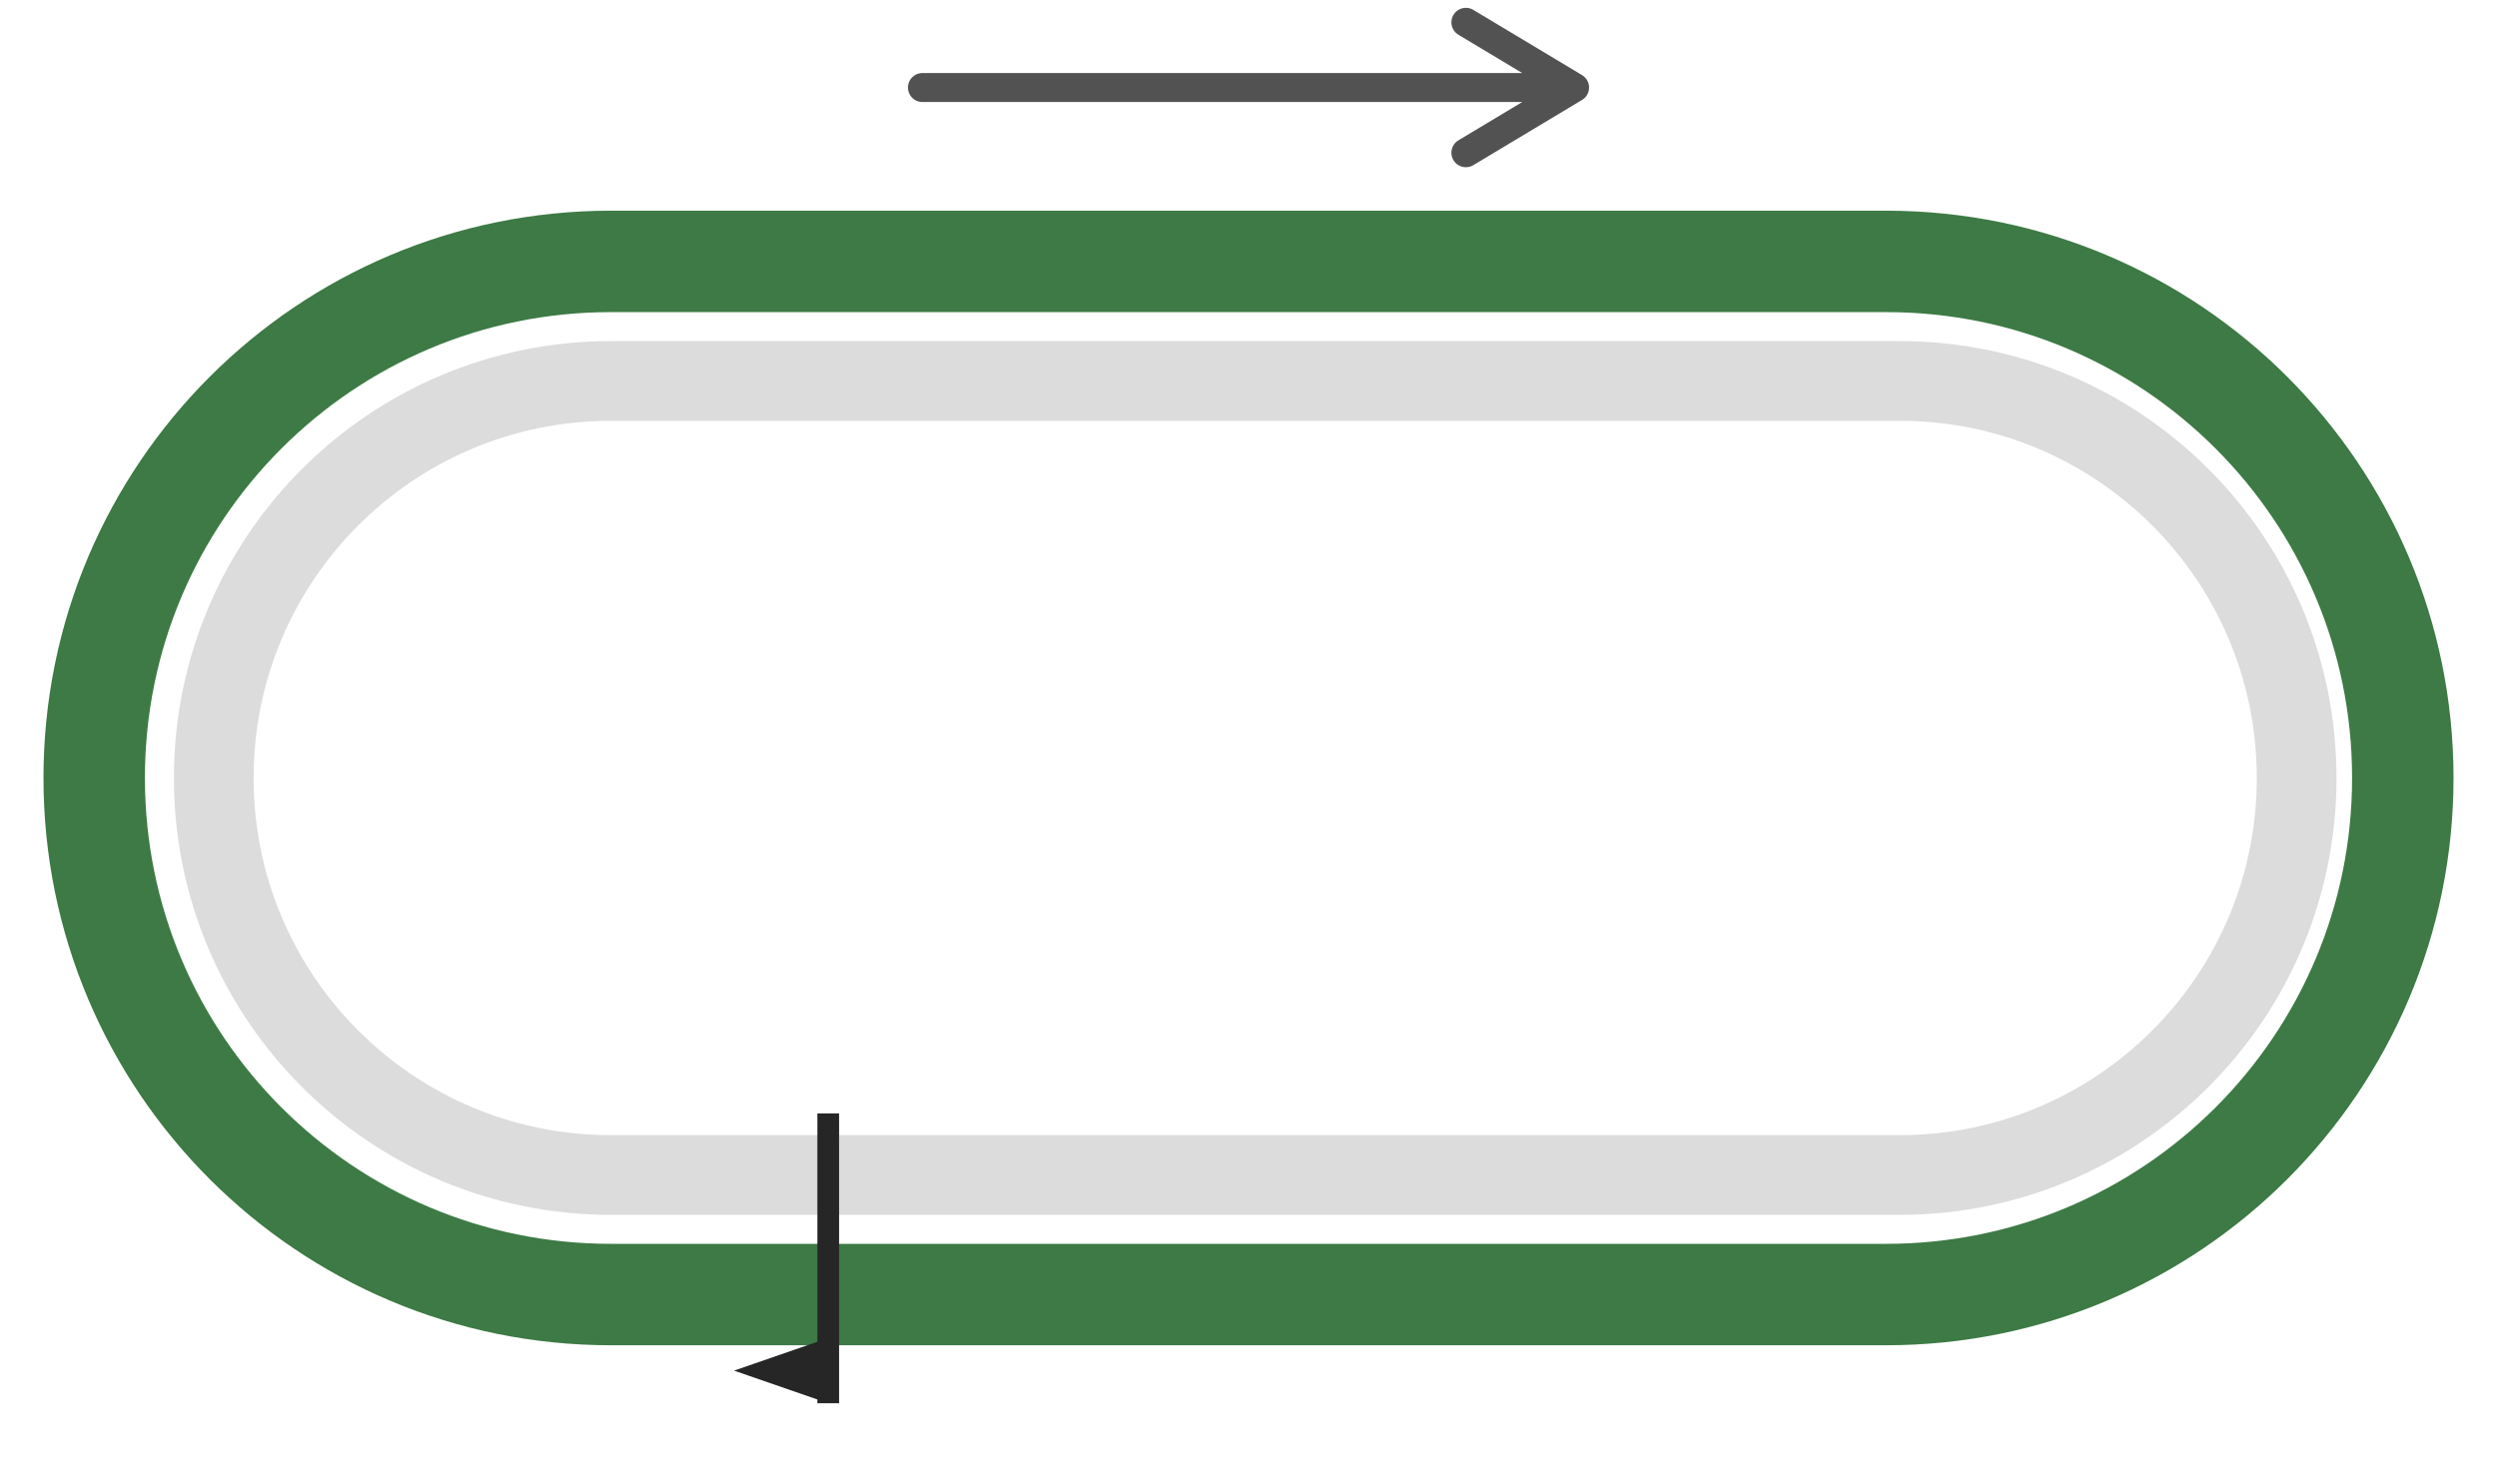
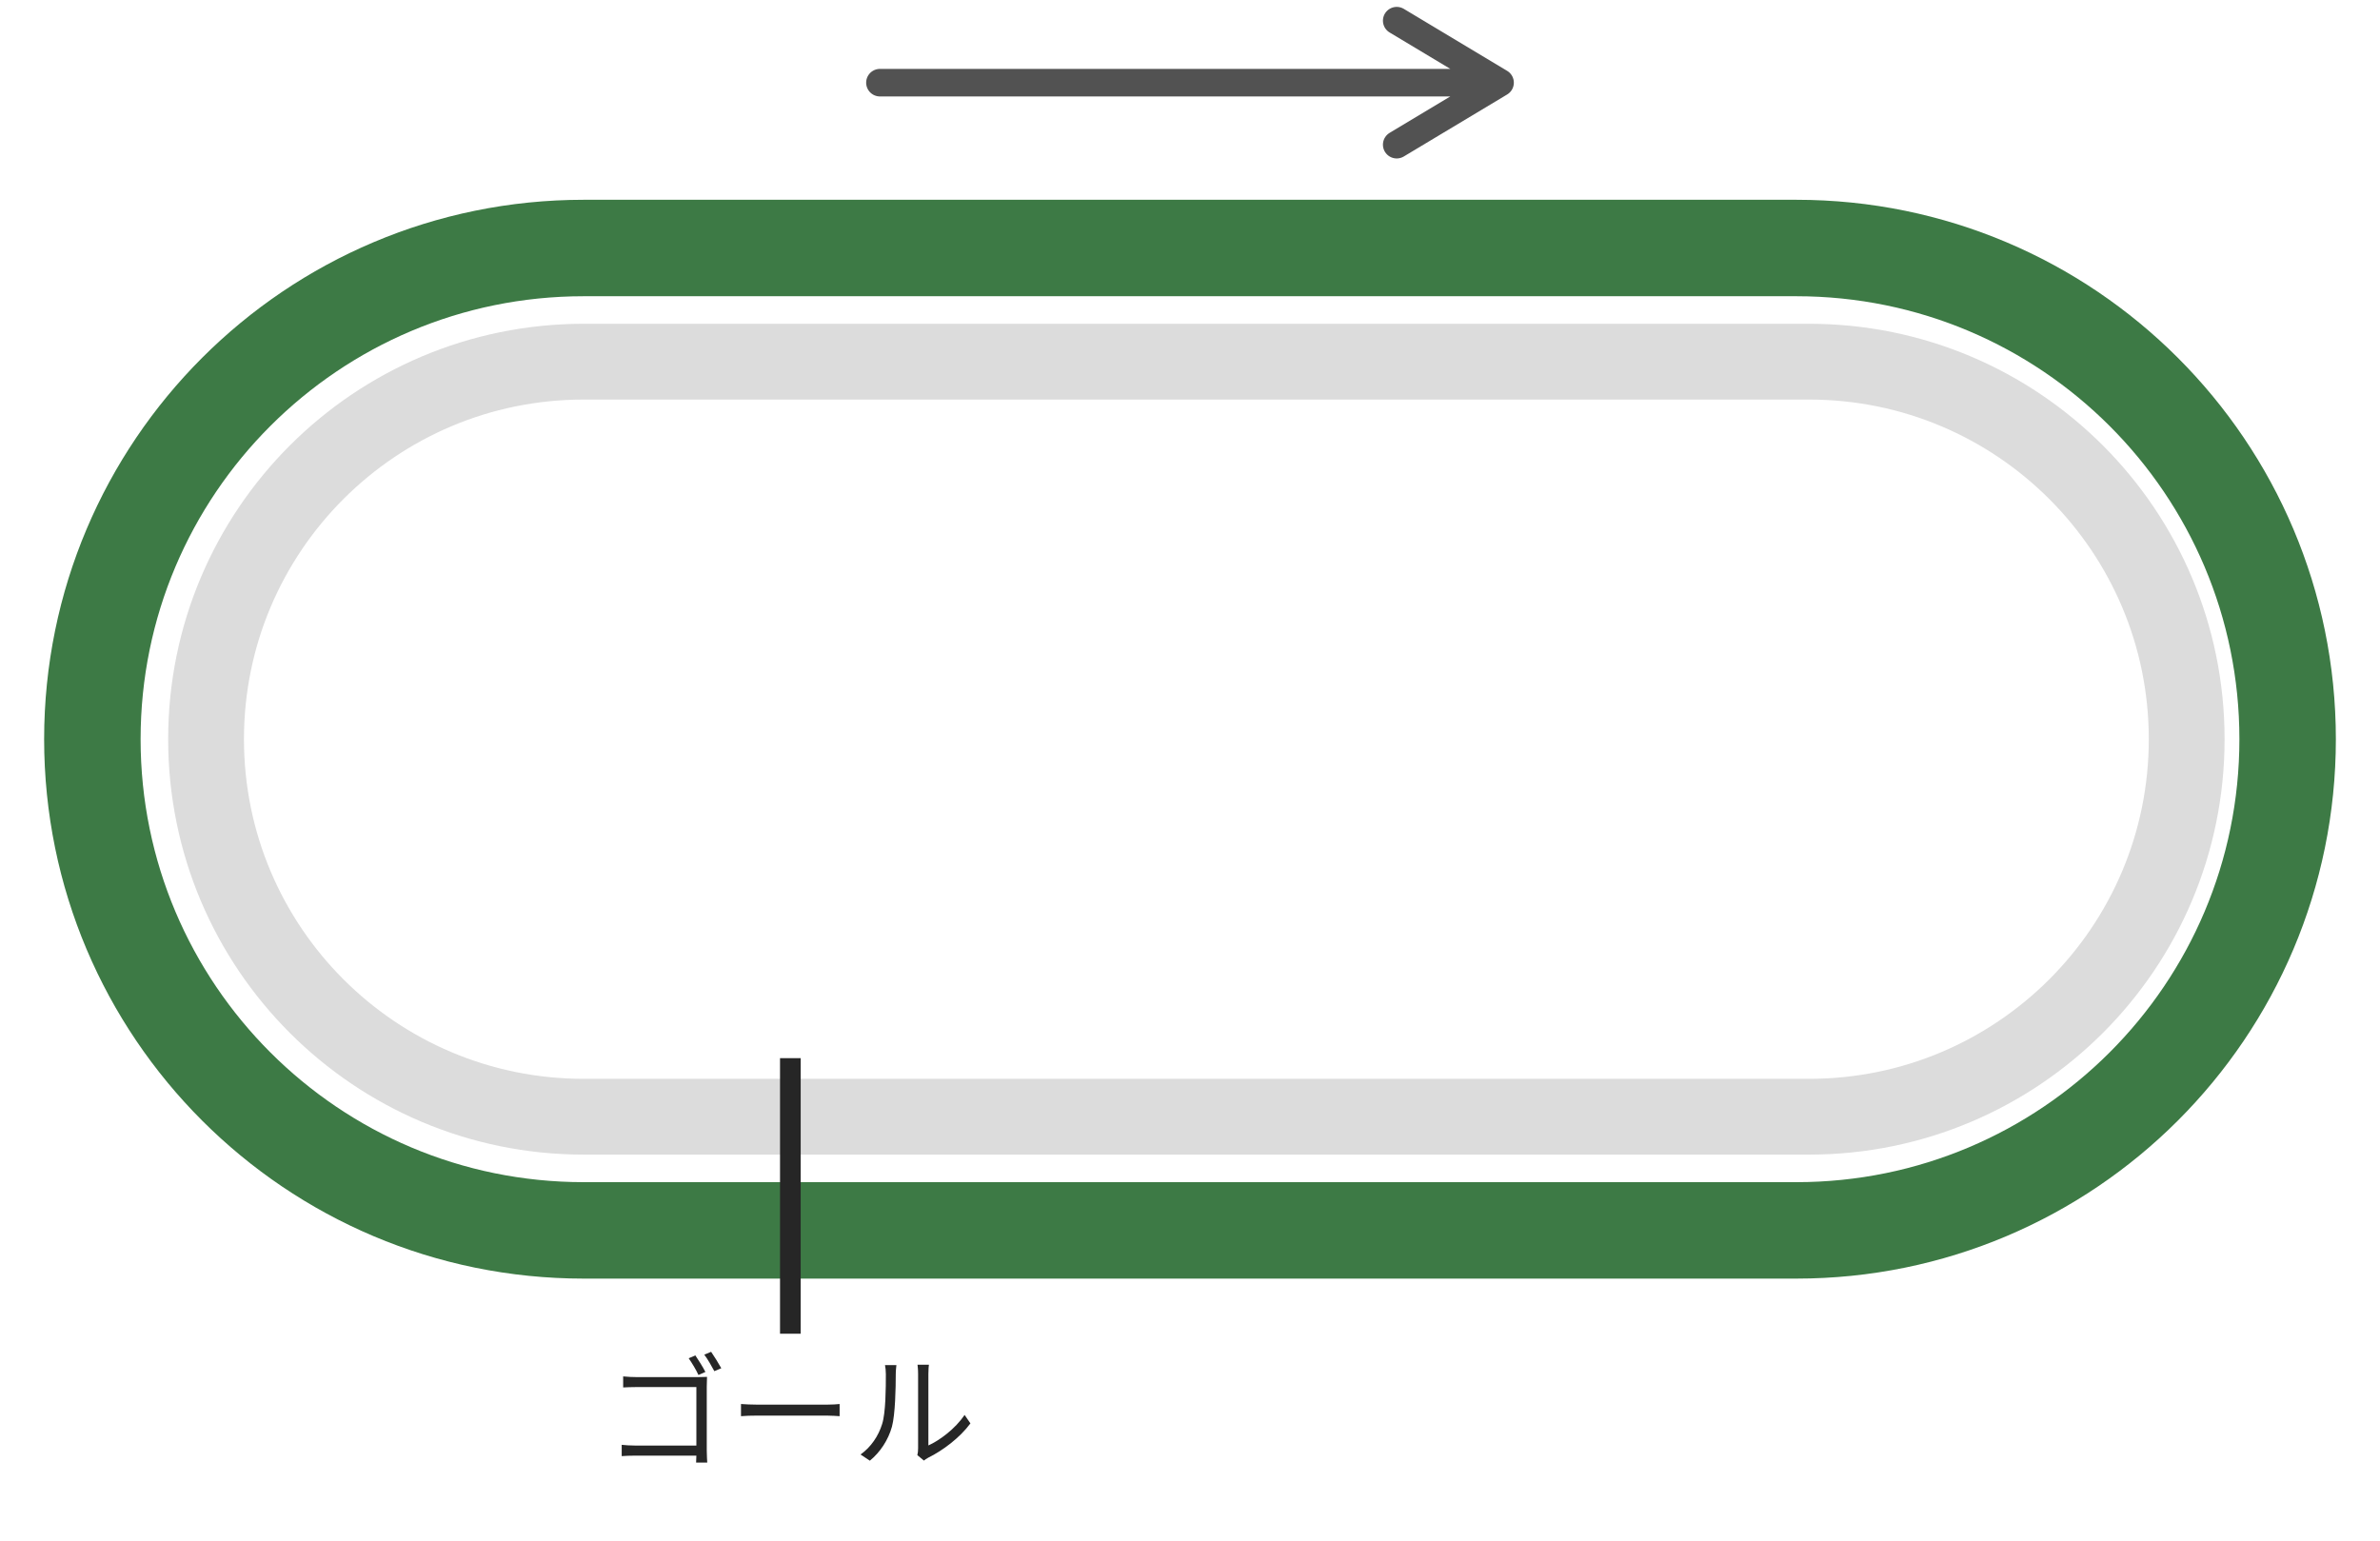
- <svg xmlns="http://www.w3.org/2000/svg" width="207" height="123" viewBox="-228.6 -214.6 689.2 409.2">
+ <svg xmlns="http://www.w3.org/2000/svg" width="207" height="134" viewBox="-228.6 -214.6 689.2 447.2">
  <g transform="scale(-1 1)">
    <path d="M-295.7 109.6L60 109.6A109.6 109.6 0 0 0 60 -109.6L-295.7 -109.6A109.6 109.6 0 0 0 -295.7 109.6Z" fill="none" stroke="#dcdcdc" stroke-width="22" />
    <path d="M-292 142.6L60 142.6A142.6 142.6 0 0 0 60 -142.6L-292 -142.6A142.6 142.6 0 0 0 -292 142.6Z" fill="none" stroke="#3d7a45" stroke-width="28" />
    <path d="M-26 -190.6H-206M-176 -208.6L-206 -190.6L-176 -172.6" fill="none" stroke="#525252" stroke-width="8" stroke-linecap="round" stroke-linejoin="round" />
    <path d="M0 92.6V172.6" stroke="#262626" stroke-width="6" />
-     <path d="M0 172.6l26 -9l-26 -9Z" fill="#262626" />
  </g>
+   <text x="0" y="208.6" font-size="36" text-anchor="middle" fill="#262626" font-family="sans-serif">ゴール</text>
</svg>
